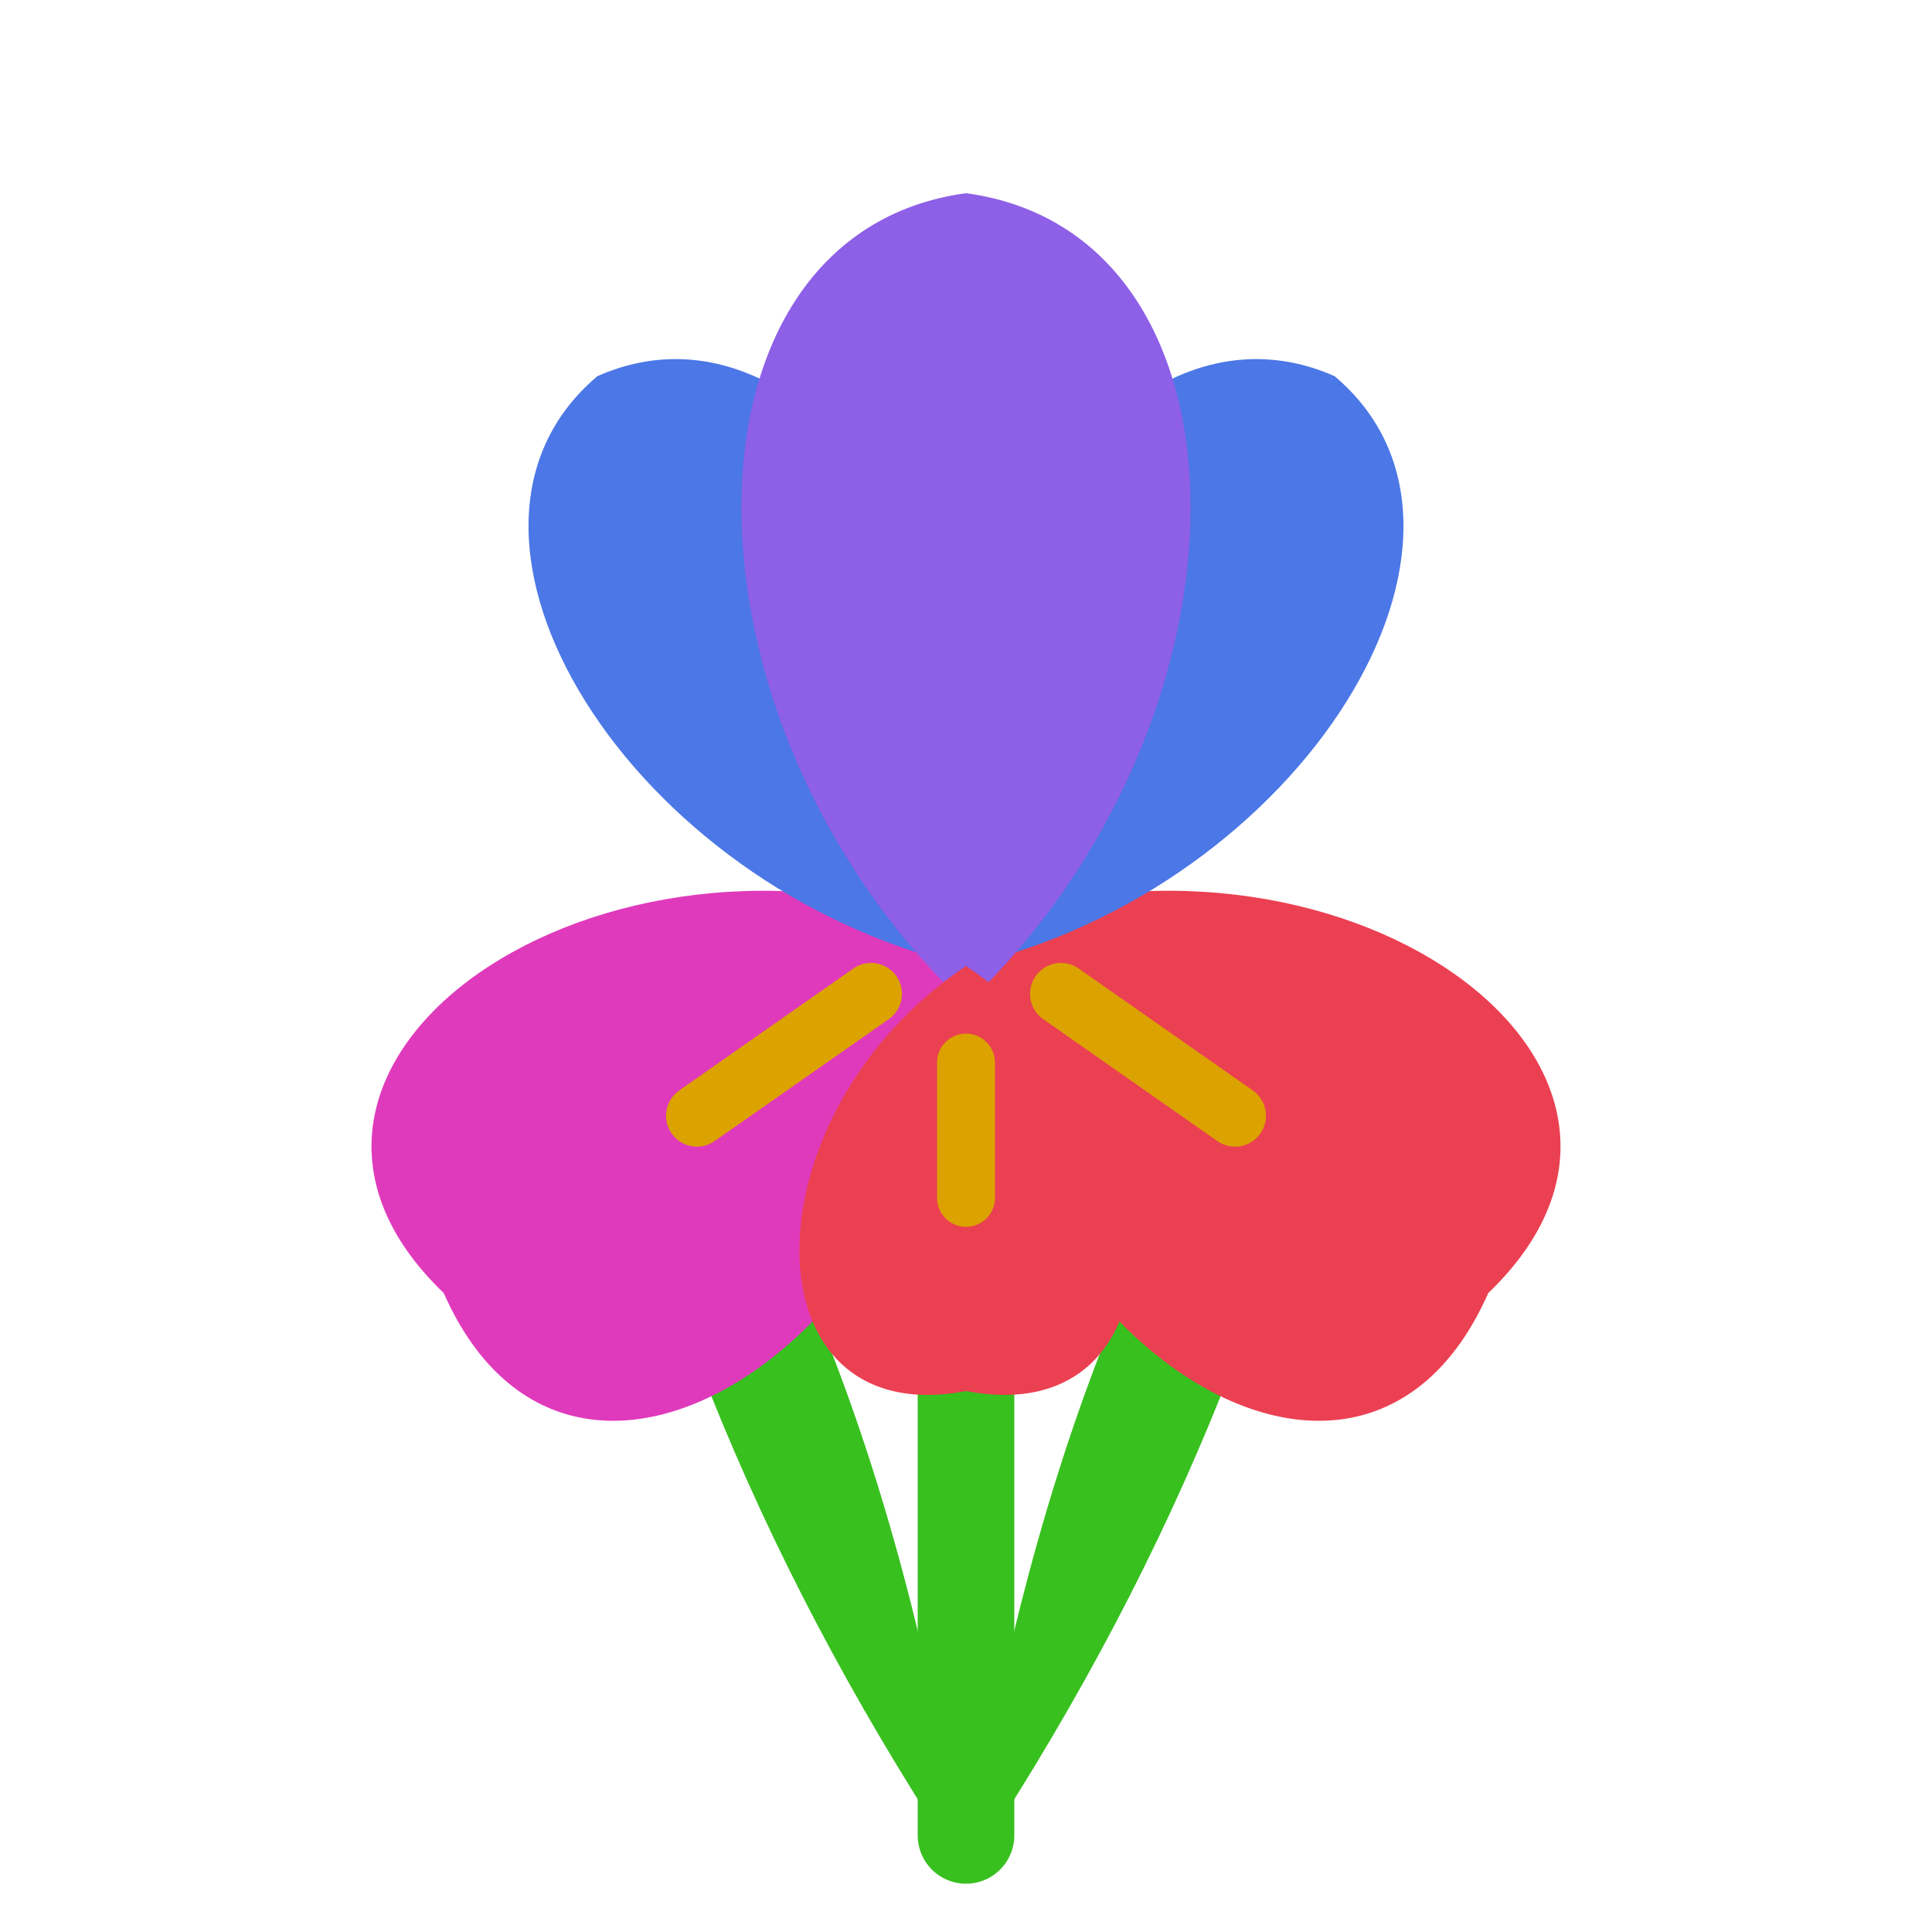
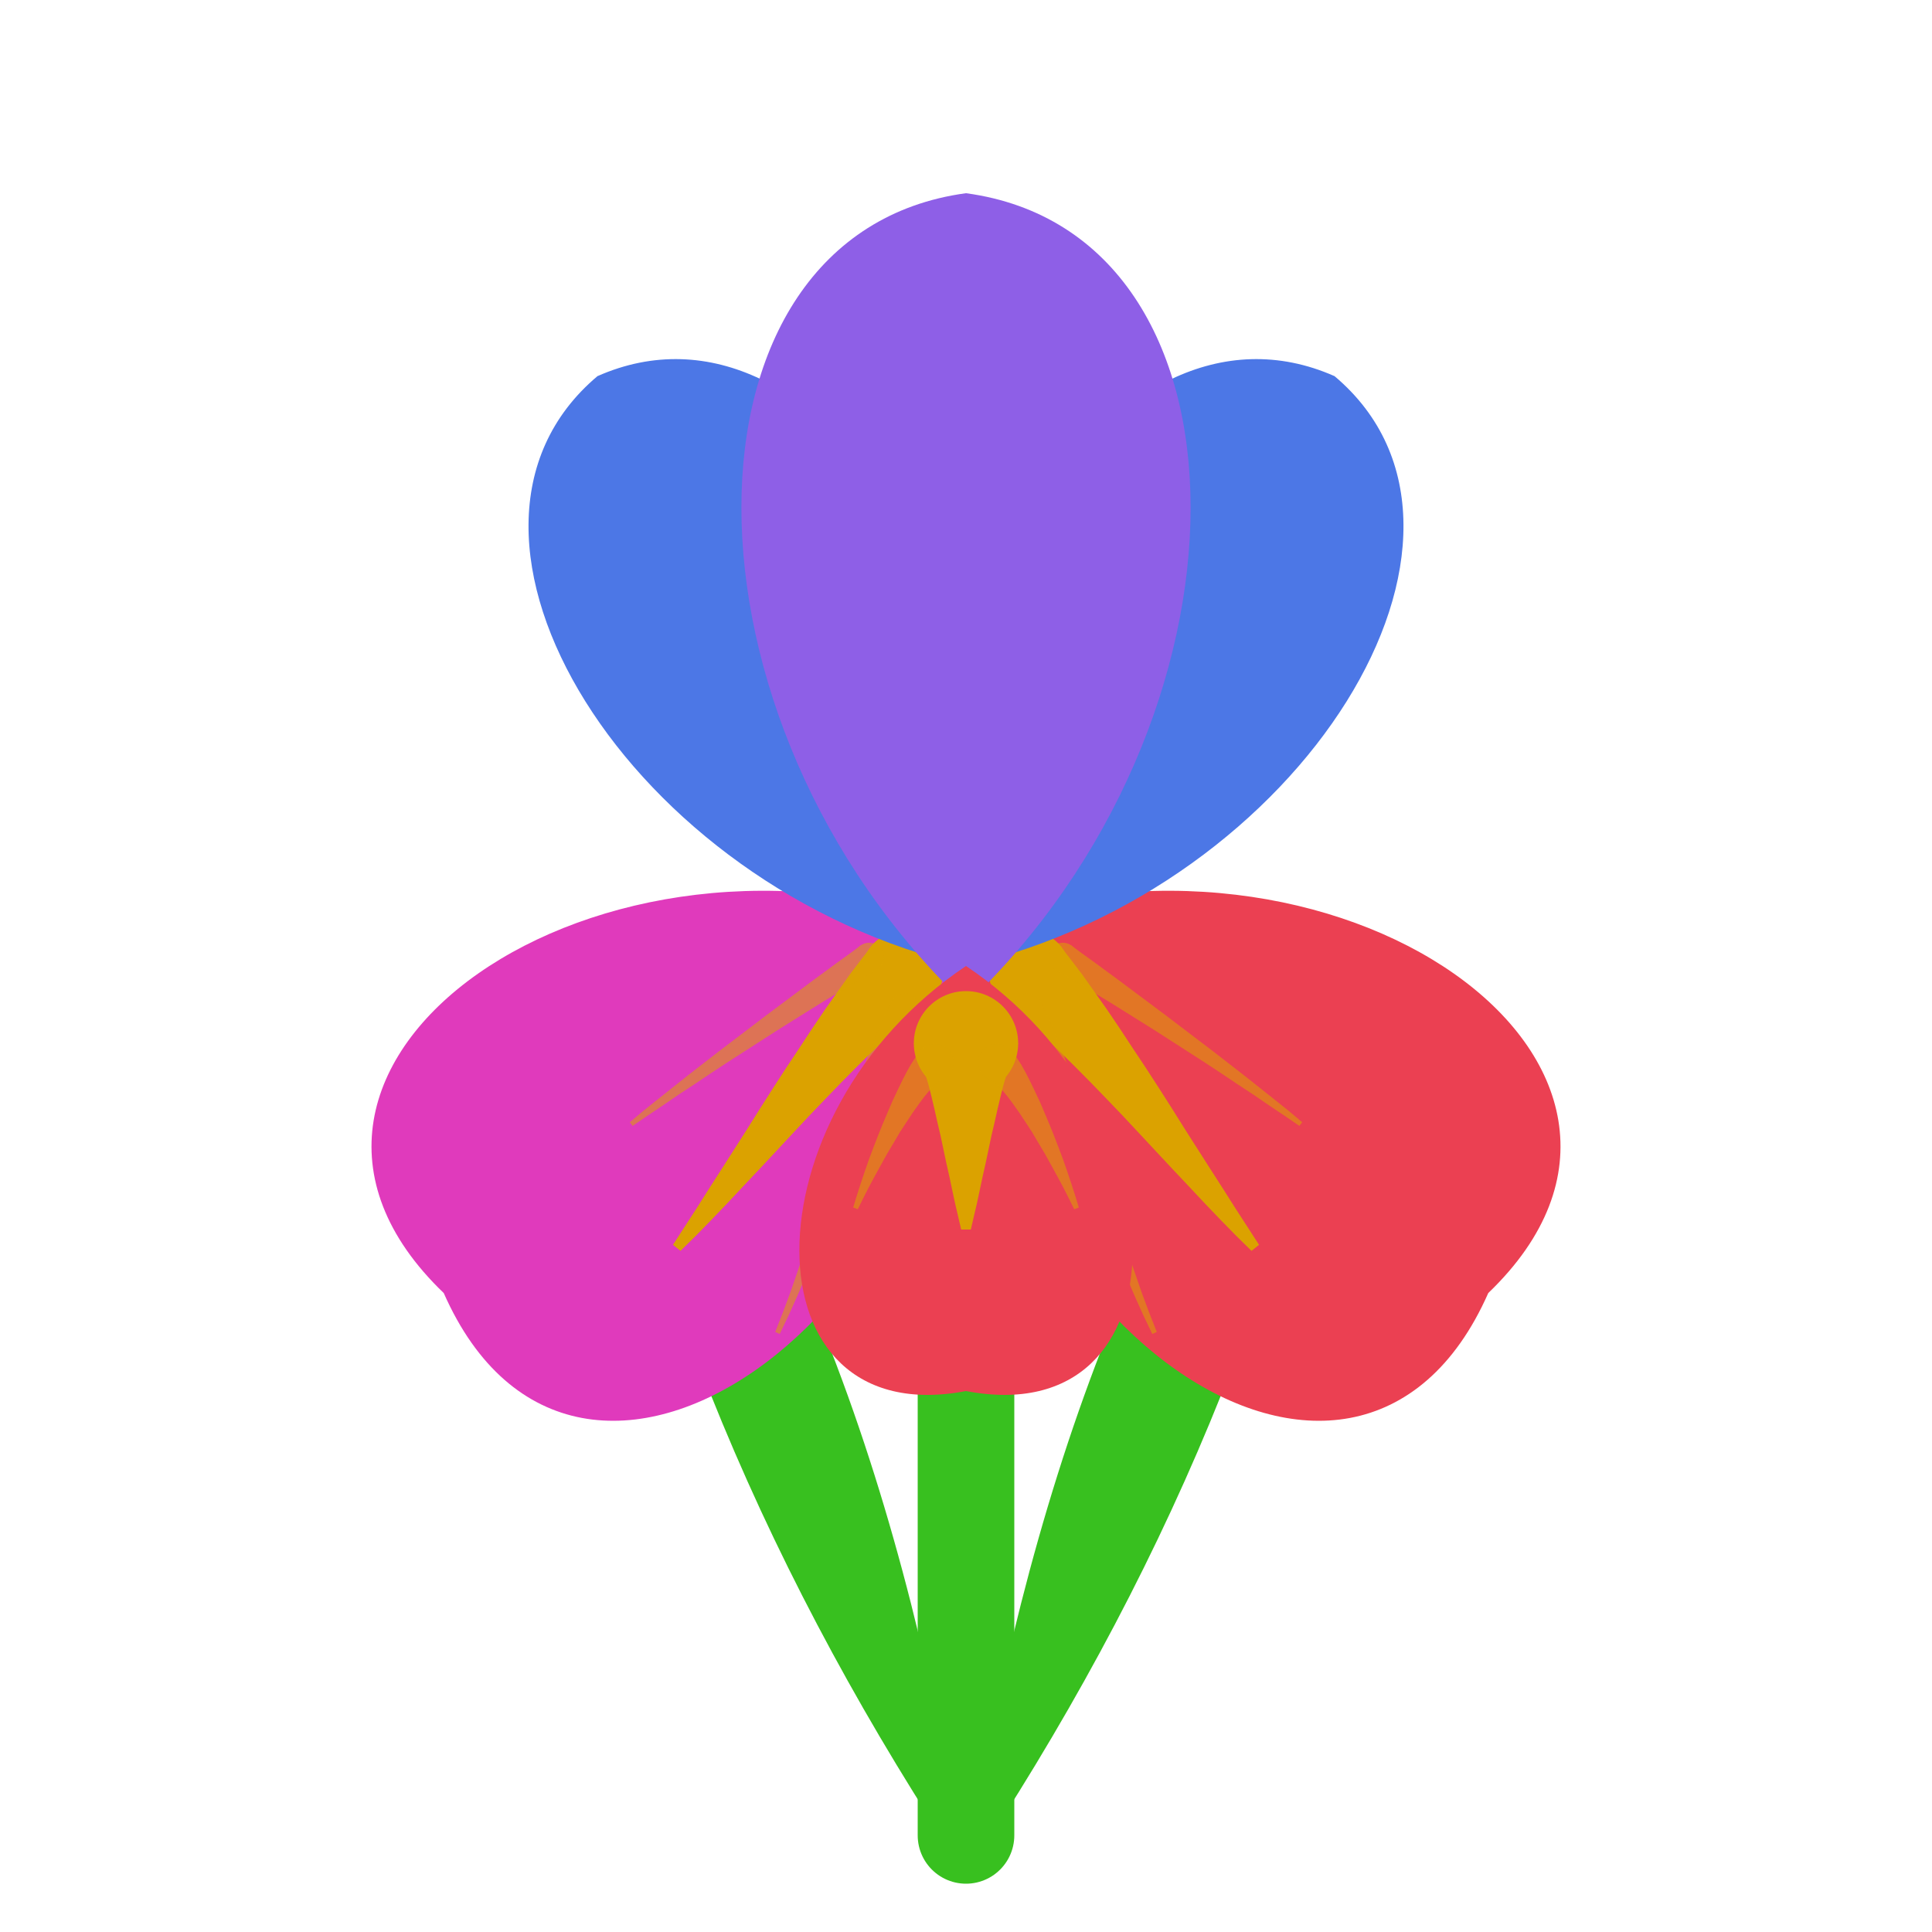
<svg xmlns="http://www.w3.org/2000/svg" viewBox="0 0 100 100">
  <path d="M50 97 C40 82 33 66 30 48 C41 60 47 78 50 97 Z" fill="#38C01F" />
  <g transform="translate(100 0) scale(-1 1)">
    <path d="M50 97 C40 82 33 66 30 48 C41 60 47 78 50 97 Z" fill="#38C01F" />
  </g>
  <path d="M50 58 V95" fill="none" stroke="#38C01F" stroke-width="5" stroke-linecap="round" />
  <g transform="translate(50 48) rotate(125)">
    <path d="M0 0 C-16.7 -11.5 -16.7 -36.3 0 -33 C16.7 -36.3 16.7 -11.5 0 0 Z" fill="#EB4052" />
-     <path d="M0 -6 V-17" fill="none" stroke="#DBA200" stroke-width="3.2" stroke-linecap="round" />
+     <g fill="#DBA200">
+       <path d="M2.07 -3.66 L2.11 -4.54 L2.19 -5.49 L2.31 -6.50 L2.47 -7.58 L2.66 -8.71 L2.87 -9.87 L3.10 -11.06 L3.34 -12.27 L3.60 -13.50 L3.86 -14.72 L4.12 -15.95 L4.37 -17.16 L4.62 -18.35 L4.85 -19.51 L5.06 -20.63 L5.24 -21.71 L4.76 -21.85 L4.35 -20.84 L3.92 -19.78 L3.47 -18.70 L3.01 -17.58 L2.54 -16.44 L2.06 -15.28 L1.57 -14.12 L1.09 -12.96 L0.62 -11.80 L0.17 -10.65 L-0.28 -9.52 L-0.70 -8.42 L-1.09 -7.34 L-1.46 -6.30 L-1.78 -5.30 L-2.07 -4.34 Z" />
+       <circle cx="0.00" cy="-4.00" r="2.10" />
+     </g>
+     <g fill="#DBA200" opacity="0.55">
+       <path d="M-0.84 -5.03 L-0.91 -5.75 L-0.97 -6.53 L-1.03 -7.37 L-1.09 -8.25 L-1.14 -9.17 L-1.19 -10.13 L-1.24 -11.11 L-1.28 -12.11 L-1.32 -13.13 L-1.36 -14.15 L-1.39 -15.17 L-1.41 -16.18 L-1.44 -17.18 L-1.45 -18.16 L-1.47 -19.11 L-1.48 -20.03 L-1.72 -20.04 L-1.80 -19.12 L-1.86 -18.17 L-1.92 -17.19 L-1.98 -16.19 L-2.03 -15.18 L-2.08 -14.16 L-2.12 -13.13 L-2.16 -12.11 L-2.20 -11.11 L-2.23 -10.12 L-2.26 -9.16 L-2.29 -8.23 L-2.31 -7.34 L-2.33 -6.50 L-2.34 -5.70 L-2.36 -4.97 Z" />
+       <circle cx="-1.60" cy="-5.00" r="0.76" />
+     </g>
+     <g fill="#DBA200" opacity="0.55">
+       <path d="M2.29 -4.69 L2.59 -5.40 L2.97 -6.18 L3.44 -7.02 L3.96 -7.91 L4.54 -8.85 L5.17 -9.83 L5.83 -10.83 L6.52 -11.86 L7.22 -12.90 L7.93 -13.94 L8.63 -14.99 L9.31 -16.03 L9.97 -17.05 L10.60 -18.06 L11.18 -19.03 L11.71 -19.97 L11.49 -20.10 L10.90 -19.21 L10.26 -18.28 L9.57 -17.33 L8.85 -16.35 L8.10 -15.36 L7.34 -14.36 L6.57 -13.37 L5.80 -12.37 L5.05 -11.39 L4.32 -10.42 L3.62 -9.48 L2.96 -8.57 L2.35 -7.69 L1.80 -6.85 L1.32 -6.06 L0.91 -5.31 Z" />
+       <circle cx="1.60" cy="-5.00" r="0.76" />
+     </g>
  </g>
  <g transform="translate(50 48) rotate(-125)">
    <path d="M0 0 C-16.7 -11.5 -16.7 -36.3 0 -33 C16.7 -36.3 16.7 -11.5 0 0 Z" fill="#E03ABC" />
-     <path d="M0 -6 V-17" fill="none" stroke="#DBA200" stroke-width="3.2" stroke-linecap="round" />
+     <g fill="#DBA200">
+       <path d="M2.07 -4.34 L1.78 -5.30 L1.46 -6.30 L1.09 -7.34 L0.70 -8.42 L0.28 -9.52 L-0.17 -10.65 L-0.62 -11.80 L-1.09 -12.96 L-1.57 -14.12 L-2.06 -15.28 L-2.54 -16.44 L-3.01 -17.58 L-3.47 -18.70 L-3.92 -19.78 L-4.35 -20.84 L-4.76 -21.85 L-5.24 -21.71 L-5.06 -20.63 L-4.85 -19.51 L-4.62 -18.35 L-4.37 -17.16 L-4.12 -15.95 L-3.86 -14.72 L-3.60 -13.50 L-3.34 -12.27 L-3.10 -11.06 L-2.87 -9.87 L-2.66 -8.71 L-2.47 -7.58 L-2.31 -6.50 L-2.19 -5.49 L-2.11 -4.54 L-2.07 -3.66 Z" />
+       <circle cx="0.00" cy="-4.00" r="2.10" />
+     </g>
+     <g fill="#DBA200" opacity="0.55">
+       <path d="M-0.91 -5.31 L-1.32 -6.06 L-1.80 -6.85 L-2.35 -7.69 L-2.96 -8.57 L-3.62 -9.48 L-4.32 -10.42 L-5.05 -11.39 L-5.80 -12.37 L-6.57 -13.37 L-7.34 -14.36 L-8.10 -15.36 L-8.85 -16.35 L-9.57 -17.33 L-10.26 -18.28 L-10.90 -19.21 L-11.49 -20.10 L-11.71 -19.97 L-11.18 -19.03 L-10.60 -18.06 L-9.97 -17.05 L-9.31 -16.03 L-8.63 -14.99 L-7.93 -13.94 L-7.22 -12.90 L-6.52 -11.86 L-5.83 -10.83 L-5.17 -9.83 L-4.54 -8.85 L-3.96 -7.91 L-3.44 -7.02 L-2.97 -6.18 L-2.59 -5.40 L-2.29 -4.69 Z" />
+       <circle cx="-1.60" cy="-5.00" r="0.76" />
+     </g>
+     <g fill="#DBA200" opacity="0.55">
+       <path d="M2.36 -4.97 L2.34 -5.70 L2.33 -6.50 L2.31 -7.34 L2.29 -8.23 L2.26 -9.16 L2.23 -10.12 L2.20 -11.11 L2.16 -12.11 L2.12 -13.13 L2.08 -14.16 L2.03 -15.18 L1.98 -16.19 L1.92 -17.19 L1.86 -18.17 L1.80 -19.12 L1.72 -20.04 L1.48 -20.03 L1.47 -19.11 L1.45 -18.16 L1.44 -17.18 L1.41 -16.18 L1.39 -15.17 L1.36 -14.15 L1.32 -13.13 L1.28 -12.11 L1.24 -11.11 L1.19 -10.13 L1.14 -9.17 L1.09 -8.25 L1.03 -7.37 L0.97 -6.53 L0.91 -5.75 L0.84 -5.03 Z" />
+       <circle cx="1.60" cy="-5.00" r="0.76" />
+     </g>
  </g>
  <g transform="translate(50 50) rotate(32)">
    <path d="M0 0 C-12.6 -12.6 -12.6 -34.2 0 -36 C12.6 -34.2 12.6 -12.6 0 0 Z" fill="#4C77E6" />
  </g>
  <g transform="translate(50 50) rotate(-32)">
    <path d="M0 0 C-12.6 -12.6 -12.6 -34.2 0 -36 C12.6 -34.2 12.6 -12.6 0 0 Z" fill="#4C77E6" />
  </g>
  <g transform="translate(50 52) rotate(0)">
    <path d="M0 0 C-15.5 -14.7 -15.5 -39.9 0 -42 C15.5 -39.9 15.5 -14.7 0 0 Z" fill="#8E5FE7" />
  </g>
  <g transform="translate(50 50) rotate(180)">
    <path d="M0 0 C-11.5 -7.7 -11.5 -24.2 0 -22 C11.5 -24.2 11.5 -7.7 0 0 Z" fill="#EB4052" />
-     <path d="M0 -5 V-12" fill="none" stroke="#DBA200" stroke-width="3" stroke-linecap="round" />
+     <g fill="#DBA200">
+       <path d="M2.70 -4.00 L2.55 -4.31 L2.39 -4.69 L2.24 -5.14 L2.09 -5.64 L1.93 -6.19 L1.78 -6.79 L1.63 -7.42 L1.48 -8.09 L1.32 -8.77 L1.17 -9.48 L1.02 -10.19 L0.86 -10.90 L0.71 -11.61 L0.56 -12.31 L0.40 -12.99 L0.25 -13.64 L-0.25 -13.64 L-0.40 -12.99 L-0.56 -12.31 L-0.71 -11.61 L-0.86 -10.90 L-1.02 -10.19 L-1.17 -9.48 L-1.32 -8.77 L-1.48 -8.09 L-1.63 -7.42 L-1.78 -6.79 L-1.93 -6.19 L-2.09 -5.64 L-2.24 -5.14 L-2.39 -4.69 L-2.55 -4.31 L-2.70 -4.00 Z" />
+       <circle cx="0.00" cy="-4.00" r="2.70" />
+     </g>
+     <g fill="#DBA200" opacity="0.55">
+       <path d="M-1.14 -5.86 L-1.18 -5.82 L-1.34 -5.91 L-1.57 -6.10 L-1.84 -6.38 L-2.13 -6.73 L-2.43 -7.13 L-2.75 -7.58 L-3.08 -8.08 L-3.42 -8.60 L-3.75 -9.16 L-4.09 -9.73 L-4.41 -10.31 L-4.73 -10.89 L-5.04 -11.47 L-5.33 -12.04 L-5.60 -12.59 L-5.84 -12.50 L-5.66 -11.91 L-5.46 -11.29 L-5.25 -10.66 L-5.03 -10.03 L-4.79 -9.39 L-4.55 -8.77 L-4.30 -8.15 L-4.05 -7.56 L-3.81 -7.00 L-3.56 -6.47 L-3.32 -5.97 L-3.09 -5.52 L-2.86 -5.11 L-2.63 -4.75 L-2.38 -4.43 L-2.06 -4.14 Z" />
+       <circle cx="-1.60" cy="-5.00" r="0.97" />
+     </g>
+     <g fill="#DBA200" opacity="0.55">
+       <path d="M2.06 -4.14 L2.38 -4.43 L2.63 -4.75 L2.86 -5.11 L3.09 -5.52 L3.32 -5.97 L3.56 -6.47 L3.81 -7.00 L4.05 -7.56 L4.30 -8.15 L4.55 -8.77 L4.79 -9.39 L5.03 -10.03 L5.25 -10.66 L5.46 -11.29 L5.66 -11.91 L5.84 -12.50 L5.60 -12.59 L5.33 -12.04 L5.04 -11.47 L4.73 -10.89 L4.41 -10.31 L4.09 -9.73 L3.75 -9.16 L3.42 -8.60 L3.08 -8.08 L2.75 -7.58 L2.43 -7.13 L2.13 -6.73 L1.84 -6.38 L1.57 -6.10 L1.34 -5.91 L1.18 -5.82 L1.14 -5.86 Z" />
+       <circle cx="1.60" cy="-5.00" r="0.97" />
+     </g>
  </g>
</svg>
